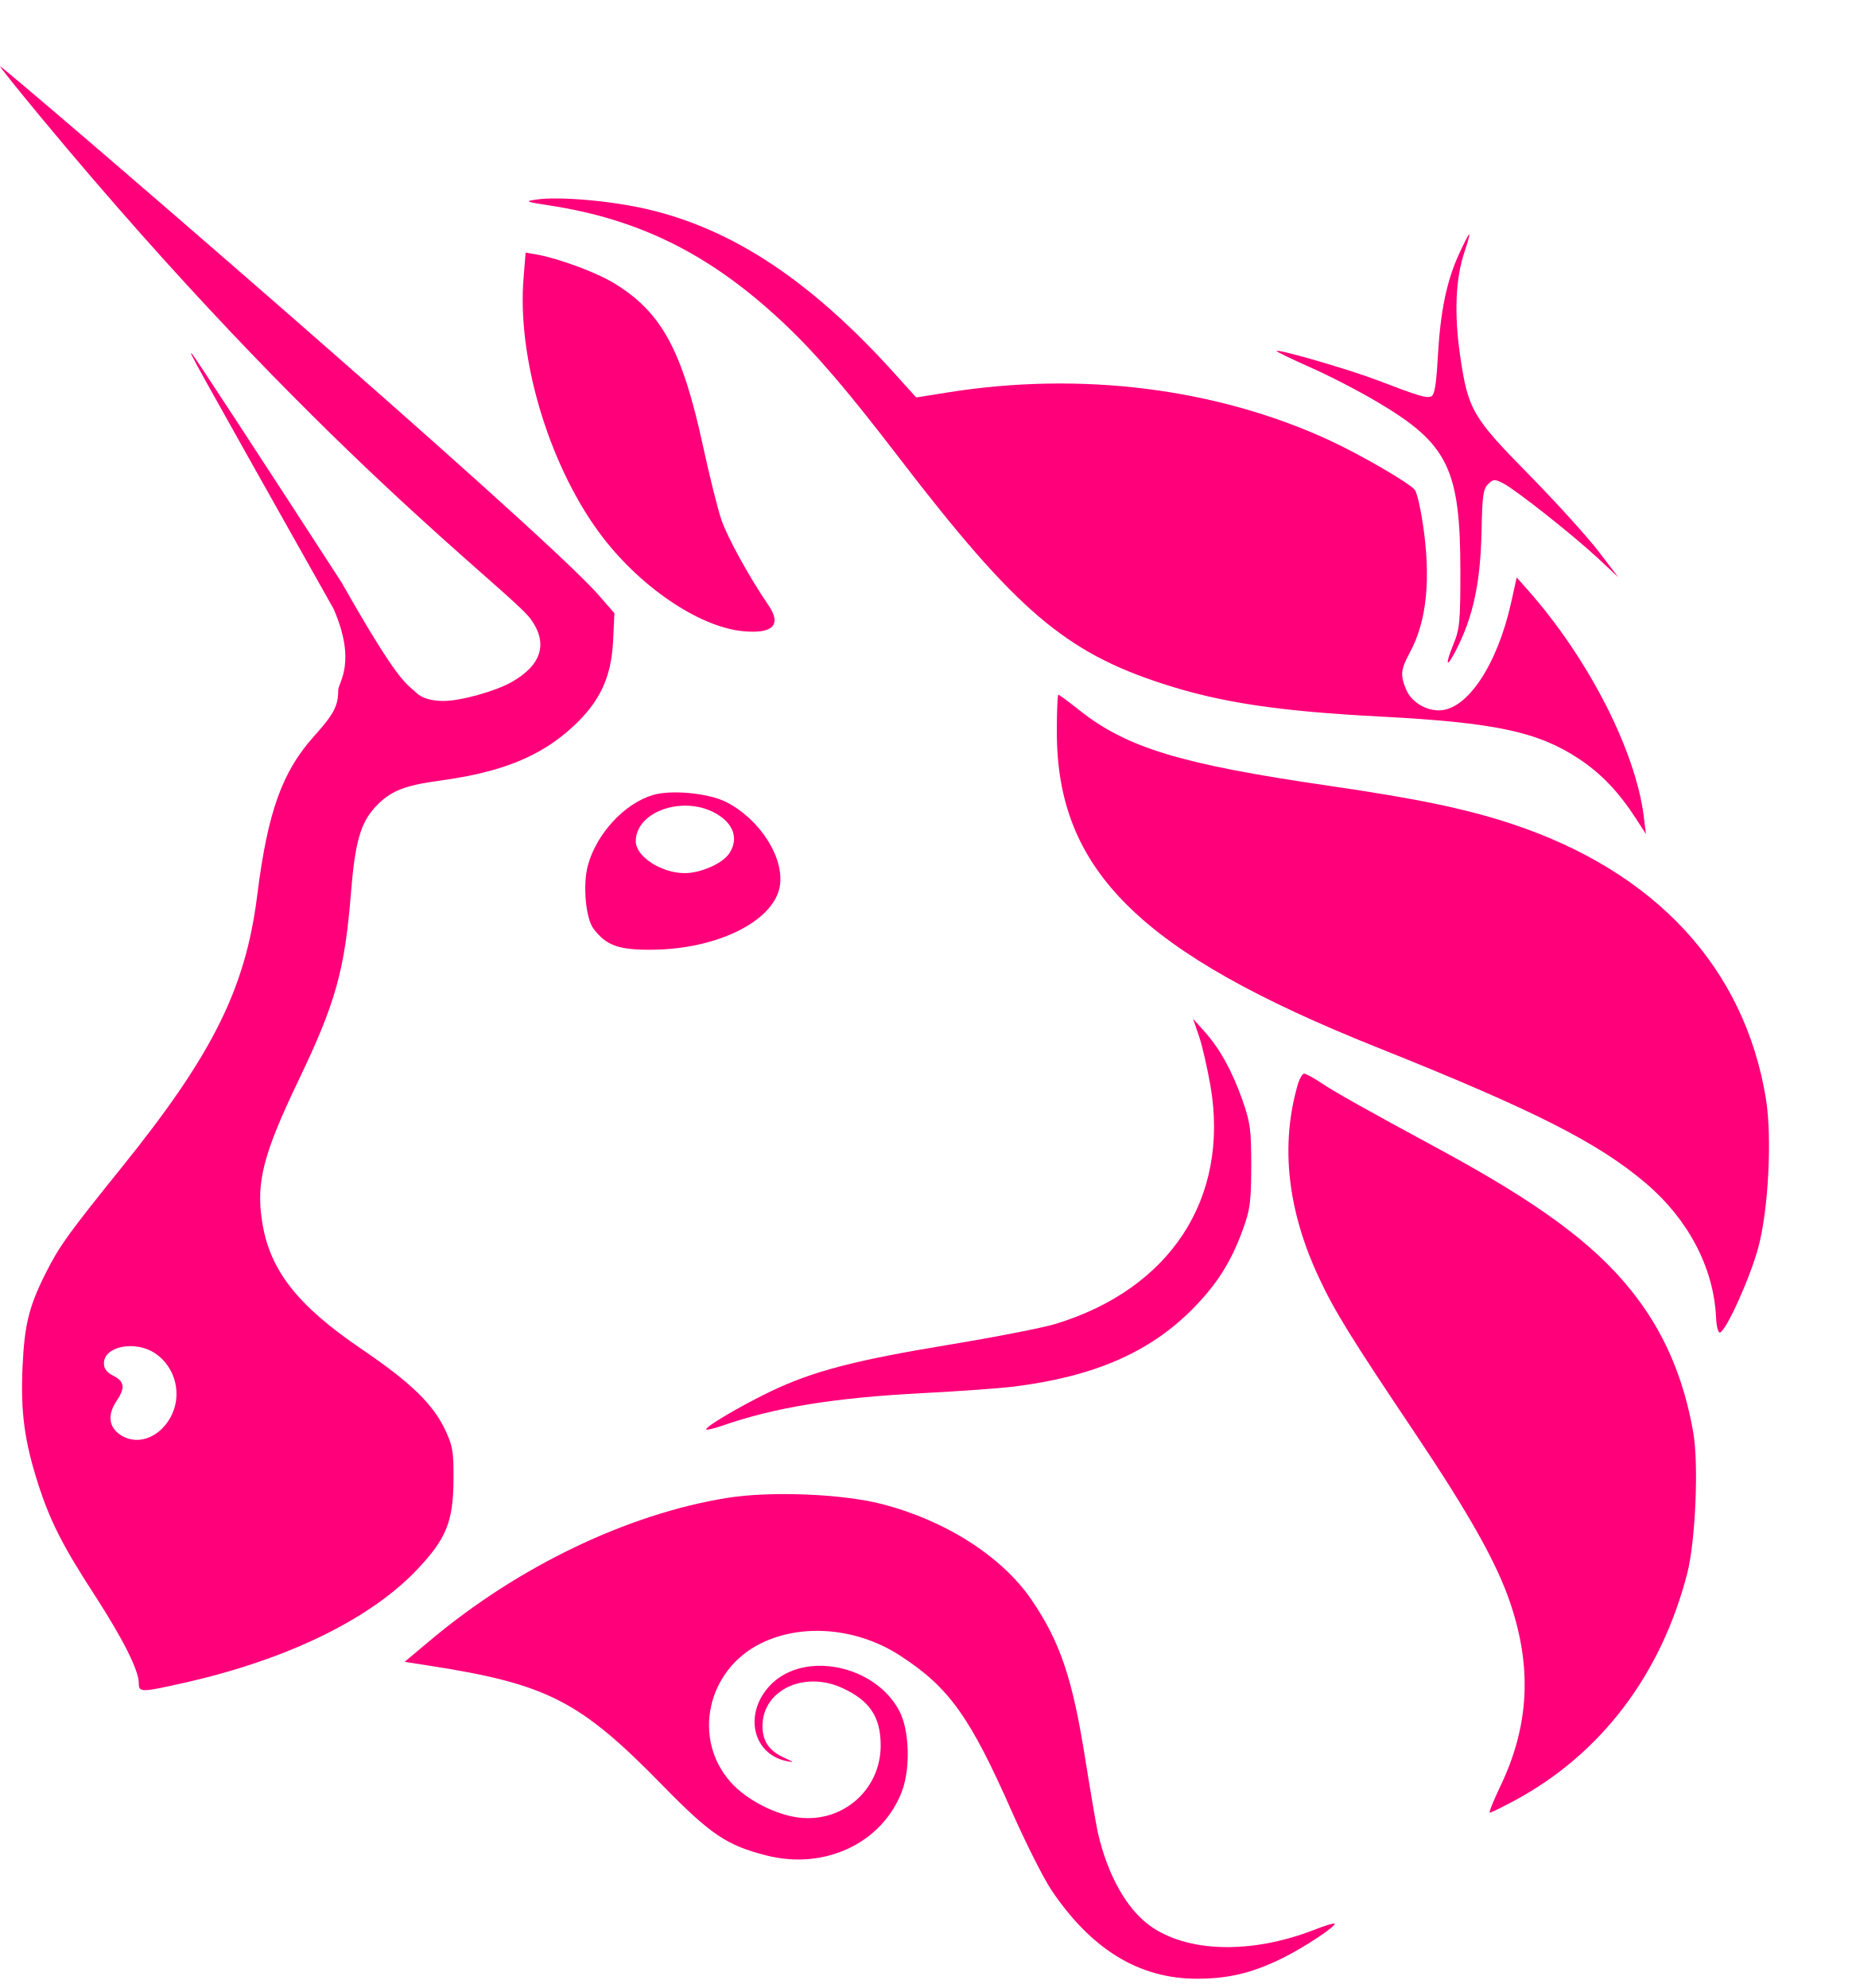
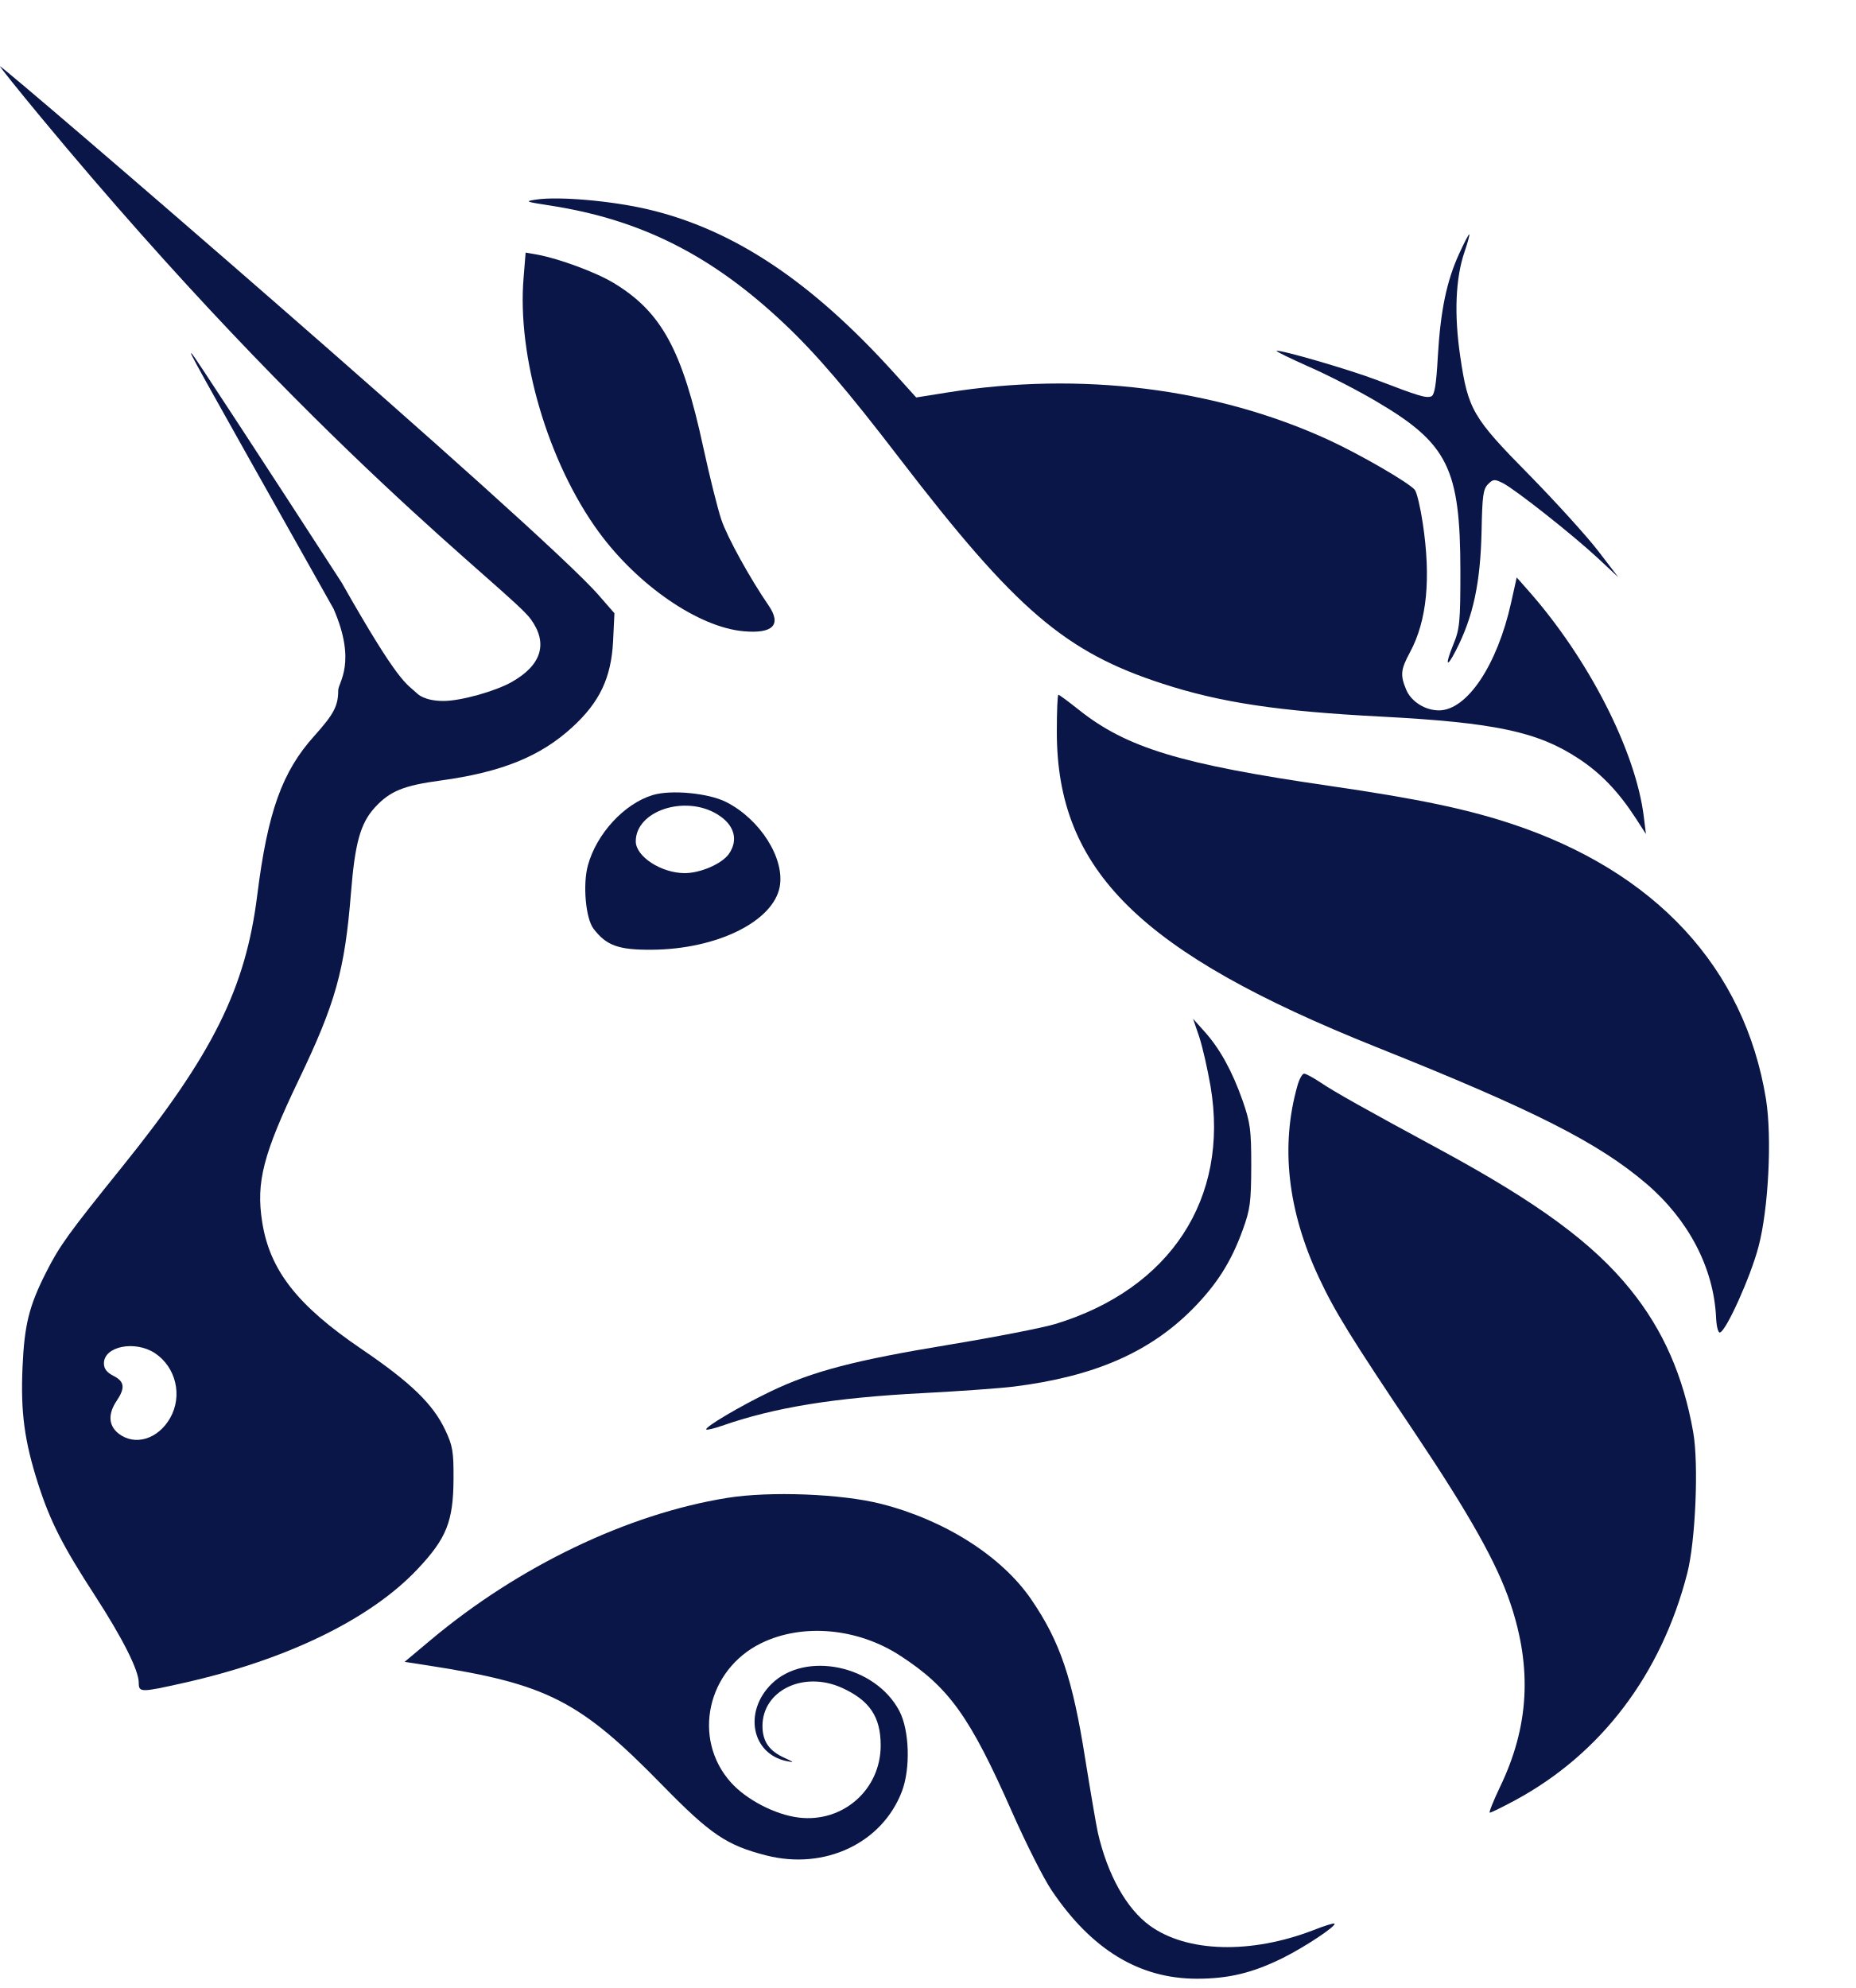
<svg xmlns="http://www.w3.org/2000/svg" width="14" height="15" viewBox="0 0 14 15" fill="none">
  <g style="mix-blend-mode:darken">
-     <path d="M4.152 1.551C3.964 1.522 3.956 1.519 4.045 1.506C4.214 1.48 4.615 1.515 4.891 1.58C5.535 1.732 6.121 2.122 6.747 2.815L6.913 2.999L7.151 2.961C8.153 2.801 9.172 2.928 10.024 3.319C10.259 3.427 10.629 3.641 10.675 3.696C10.69 3.714 10.717 3.827 10.735 3.947C10.798 4.365 10.767 4.684 10.638 4.923C10.568 5.053 10.564 5.094 10.611 5.206C10.649 5.294 10.753 5.36 10.857 5.36C11.069 5.36 11.297 5.019 11.402 4.546L11.444 4.357L11.527 4.451C11.983 4.965 12.342 5.665 12.403 6.163L12.419 6.293L12.343 6.175C12.211 5.972 12.078 5.833 11.908 5.722C11.602 5.521 11.279 5.452 10.422 5.407C9.648 5.367 9.21 5.301 8.776 5.16C8.037 4.921 7.665 4.602 6.787 3.458C6.397 2.949 6.157 2.668 5.917 2.442C5.372 1.927 4.837 1.657 4.152 1.551Z" fill="#FF007A" />
-     <path d="M10.849 2.686C10.869 2.346 10.915 2.121 11.009 1.916C11.046 1.835 11.08 1.768 11.086 1.768C11.091 1.768 11.075 1.828 11.05 1.901C10.982 2.101 10.971 2.373 11.018 2.69C11.077 3.092 11.111 3.15 11.539 3.584C11.739 3.788 11.972 4.045 12.057 4.155L12.211 4.356L12.057 4.212C11.869 4.037 11.436 3.695 11.341 3.646C11.277 3.614 11.267 3.614 11.228 3.653C11.191 3.689 11.184 3.743 11.179 3.999C11.171 4.398 11.116 4.654 10.984 4.91C10.913 5.048 10.902 5.019 10.966 4.862C11.014 4.746 11.019 4.694 11.019 4.308C11.018 3.533 10.925 3.346 10.382 3.027C10.245 2.946 10.018 2.829 9.878 2.768C9.739 2.706 9.628 2.652 9.632 2.648C9.647 2.633 10.177 2.787 10.39 2.868C10.708 2.99 10.76 3.005 10.799 2.991C10.824 2.981 10.837 2.906 10.849 2.686Z" fill="#FF007A" />
-     <path d="M4.517 4.013C4.136 3.491 3.899 2.69 3.951 2.091L3.966 1.906L4.053 1.921C4.217 1.951 4.498 2.055 4.63 2.135C4.991 2.353 5.148 2.64 5.307 3.378C5.354 3.594 5.415 3.839 5.443 3.922C5.488 4.055 5.66 4.366 5.799 4.568C5.899 4.714 5.833 4.783 5.611 4.763C5.272 4.733 4.813 4.418 4.517 4.013Z" fill="#FF007A" />
-     <path d="M10.386 7.901C8.602 7.187 7.974 6.567 7.974 5.522C7.974 5.368 7.979 5.242 7.986 5.242C7.992 5.242 8.061 5.293 8.139 5.355C8.501 5.643 8.906 5.766 10.027 5.929C10.688 6.025 11.059 6.102 11.402 6.215C12.49 6.574 13.164 7.302 13.325 8.294C13.371 8.583 13.344 9.123 13.268 9.408C13.209 9.633 13.026 10.039 12.978 10.054C12.964 10.059 12.951 10.008 12.948 9.938C12.93 9.566 12.74 9.203 12.422 8.931C12.06 8.622 11.575 8.376 10.386 7.901Z" fill="#FF007A" />
-     <path d="M9.134 8.197C9.111 8.065 9.073 7.896 9.048 7.822L9.002 7.687L9.087 7.782C9.204 7.912 9.296 8.079 9.375 8.302C9.434 8.472 9.441 8.522 9.441 8.798C9.44 9.069 9.433 9.126 9.377 9.279C9.29 9.52 9.182 9.69 9.001 9.874C8.675 10.204 8.256 10.386 7.651 10.462C7.546 10.475 7.24 10.497 6.971 10.511C6.292 10.546 5.845 10.619 5.444 10.759C5.386 10.779 5.335 10.791 5.329 10.786C5.313 10.77 5.587 10.608 5.812 10.5C6.13 10.347 6.447 10.264 7.157 10.147C7.508 10.089 7.87 10.018 7.962 9.99C8.83 9.726 9.277 9.043 9.134 8.197Z" fill="#FF007A" />
-     <path d="M9.952 9.641C9.715 9.135 9.66 8.646 9.79 8.19C9.804 8.141 9.826 8.101 9.84 8.101C9.853 8.101 9.909 8.131 9.964 8.168C10.073 8.241 10.292 8.364 10.876 8.68C11.604 9.075 12.02 9.38 12.302 9.73C12.549 10.035 12.702 10.384 12.776 10.808C12.818 11.049 12.793 11.628 12.731 11.87C12.535 12.634 12.08 13.234 11.431 13.584C11.336 13.635 11.251 13.677 11.241 13.677C11.232 13.678 11.267 13.59 11.318 13.483C11.537 13.029 11.562 12.588 11.396 12.097C11.295 11.796 11.089 11.429 10.673 10.808C10.189 10.087 10.071 9.895 9.952 9.641Z" fill="#FF007A" />
-     <path d="M3.25 12.374C3.913 11.818 4.736 11.423 5.487 11.302C5.81 11.25 6.349 11.271 6.648 11.347C7.128 11.469 7.558 11.742 7.781 12.068C7.999 12.387 8.093 12.664 8.19 13.282C8.229 13.525 8.271 13.77 8.283 13.825C8.356 14.145 8.499 14.401 8.675 14.529C8.956 14.733 9.439 14.746 9.914 14.562C9.994 14.53 10.064 14.509 10.069 14.514C10.086 14.531 9.847 14.69 9.678 14.774C9.451 14.886 9.271 14.93 9.031 14.93C8.596 14.93 8.235 14.71 7.934 14.262C7.874 14.173 7.741 13.909 7.637 13.674C7.319 12.953 7.162 12.733 6.793 12.493C6.471 12.283 6.056 12.246 5.744 12.398C5.335 12.598 5.22 13.118 5.514 13.448C5.631 13.579 5.848 13.692 6.026 13.714C6.359 13.755 6.645 13.504 6.645 13.17C6.645 12.953 6.561 12.829 6.35 12.734C6.061 12.605 5.752 12.756 5.753 13.025C5.754 13.14 5.804 13.212 5.92 13.264C5.994 13.298 5.996 13.3 5.935 13.288C5.671 13.233 5.609 12.916 5.821 12.706C6.077 12.454 6.605 12.565 6.786 12.91C6.862 13.055 6.871 13.343 6.805 13.517C6.656 13.907 6.223 14.112 5.783 14C5.484 13.924 5.362 13.842 5.001 13.473C4.374 12.831 4.131 12.706 3.227 12.566L3.053 12.539L3.25 12.374Z" fill="#FF007A" />
-     <path fill-rule="evenodd" clip-rule="evenodd" d="M0.308 0.884C2.402 3.41 3.845 4.452 4.005 4.672C4.137 4.854 4.087 5.018 3.861 5.146C3.735 5.217 3.475 5.289 3.346 5.289C3.199 5.289 3.148 5.233 3.148 5.233C3.063 5.153 3.015 5.167 2.578 4.396C1.972 3.46 1.464 2.684 1.45 2.671C1.418 2.641 1.419 2.642 2.517 4.594C2.694 5.001 2.552 5.15 2.552 5.208C2.552 5.326 2.519 5.388 2.373 5.551C2.129 5.821 2.02 6.125 1.941 6.754C1.853 7.459 1.605 7.957 0.917 8.81C0.515 9.309 0.449 9.4 0.347 9.602C0.219 9.855 0.184 9.997 0.17 10.316C0.155 10.655 0.184 10.873 0.288 11.197C0.379 11.48 0.474 11.666 0.717 12.04C0.926 12.363 1.047 12.603 1.047 12.697C1.047 12.771 1.061 12.771 1.386 12.698C2.163 12.524 2.794 12.217 3.149 11.841C3.369 11.608 3.42 11.48 3.422 11.161C3.423 10.953 3.416 10.909 3.359 10.789C3.267 10.594 3.099 10.431 2.728 10.179C2.243 9.85 2.035 9.584 1.978 9.219C1.931 8.919 1.986 8.708 2.254 8.148C2.532 7.569 2.601 7.322 2.648 6.739C2.678 6.362 2.719 6.213 2.828 6.093C2.942 5.969 3.044 5.927 3.326 5.889C3.785 5.826 4.077 5.708 4.317 5.488C4.525 5.298 4.612 5.114 4.626 4.837L4.636 4.627L4.519 4.493C4.098 4.004 0.026 0.5 0 0.5C-0.005 0.5 0.133 0.673 0.308 0.884ZM1.284 10.699C1.379 10.531 1.328 10.316 1.169 10.21C1.018 10.111 0.784 10.158 0.784 10.287C0.784 10.327 0.806 10.356 0.856 10.381C0.94 10.424 0.946 10.472 0.88 10.57C0.813 10.67 0.819 10.757 0.895 10.817C1.018 10.912 1.192 10.86 1.284 10.699Z" fill="#FF007A" />
-     <path fill-rule="evenodd" clip-rule="evenodd" d="M4.925 5.999C4.71 6.064 4.501 6.291 4.436 6.529C4.396 6.674 4.419 6.929 4.478 7.007C4.574 7.134 4.666 7.168 4.917 7.166C5.407 7.163 5.833 6.954 5.883 6.692C5.923 6.478 5.736 6.181 5.478 6.051C5.345 5.984 5.062 5.957 4.925 5.999ZM5.499 6.444C5.574 6.337 5.541 6.222 5.412 6.144C5.168 5.995 4.797 6.118 4.797 6.348C4.797 6.463 4.99 6.588 5.167 6.588C5.285 6.588 5.446 6.518 5.499 6.444Z" fill="#FF007A" />
+     <path d="M4.152 1.551C3.964 1.522 3.956 1.519 4.045 1.506C4.214 1.48 4.615 1.515 4.891 1.58C5.535 1.732 6.121 2.122 6.747 2.815L6.913 2.999L7.151 2.961C8.153 2.801 9.172 2.928 10.024 3.319C10.259 3.427 10.629 3.641 10.675 3.696C10.69 3.714 10.717 3.827 10.735 3.947C10.798 4.365 10.767 4.684 10.638 4.923C10.568 5.053 10.564 5.094 10.611 5.206C10.649 5.294 10.753 5.36 10.857 5.36C11.069 5.36 11.297 5.019 11.402 4.546L11.444 4.357L11.527 4.451C11.983 4.965 12.342 5.665 12.403 6.163L12.419 6.293L12.343 6.175C12.211 5.972 12.078 5.833 11.908 5.722C11.602 5.521 11.279 5.452 10.422 5.407C9.648 5.367 9.21 5.301 8.776 5.16C8.037 4.921 7.665 4.602 6.787 3.458C6.397 2.949 6.157 2.668 5.917 2.442C5.372 1.927 4.837 1.657 4.152 1.551Z" fill="#0A1647" />
+     <path d="M10.849 2.686C10.869 2.346 10.915 2.121 11.009 1.916C11.046 1.835 11.08 1.768 11.086 1.768C11.091 1.768 11.075 1.828 11.05 1.901C10.982 2.101 10.971 2.373 11.018 2.69C11.077 3.092 11.111 3.15 11.539 3.584C11.739 3.788 11.972 4.045 12.057 4.155L12.211 4.356L12.057 4.212C11.869 4.037 11.436 3.695 11.341 3.646C11.277 3.614 11.267 3.614 11.228 3.653C11.191 3.689 11.184 3.743 11.179 3.999C11.171 4.398 11.116 4.654 10.984 4.91C10.913 5.048 10.902 5.019 10.966 4.862C11.014 4.746 11.019 4.694 11.019 4.308C11.018 3.533 10.925 3.346 10.382 3.027C10.245 2.946 10.018 2.829 9.878 2.768C9.739 2.706 9.628 2.652 9.632 2.648C9.647 2.633 10.177 2.787 10.39 2.868C10.708 2.99 10.76 3.005 10.799 2.991C10.824 2.981 10.837 2.906 10.849 2.686Z" fill="#0A1647" />
+     <path d="M4.517 4.013C4.136 3.491 3.899 2.69 3.951 2.091L3.966 1.906L4.053 1.921C4.217 1.951 4.498 2.055 4.63 2.135C4.991 2.353 5.148 2.64 5.307 3.378C5.354 3.594 5.415 3.839 5.443 3.922C5.488 4.055 5.66 4.366 5.799 4.568C5.899 4.714 5.833 4.783 5.611 4.763C5.272 4.733 4.813 4.418 4.517 4.013Z" fill="#0A1647" />
+     <path d="M10.386 7.901C8.602 7.187 7.974 6.567 7.974 5.522C7.974 5.368 7.979 5.242 7.986 5.242C7.992 5.242 8.061 5.293 8.139 5.355C8.501 5.643 8.906 5.766 10.027 5.929C10.688 6.025 11.059 6.102 11.402 6.215C12.49 6.574 13.164 7.302 13.325 8.294C13.371 8.583 13.344 9.123 13.268 9.408C13.209 9.633 13.026 10.039 12.978 10.054C12.964 10.059 12.951 10.008 12.948 9.938C12.93 9.566 12.74 9.203 12.422 8.931C12.06 8.622 11.575 8.376 10.386 7.901Z" fill="#0A1647" />
+     <path d="M9.134 8.197C9.111 8.065 9.073 7.896 9.048 7.822L9.002 7.687L9.087 7.782C9.204 7.912 9.296 8.079 9.375 8.302C9.434 8.472 9.441 8.522 9.441 8.798C9.44 9.069 9.433 9.126 9.377 9.279C9.29 9.52 9.182 9.69 9.001 9.874C8.675 10.204 8.256 10.386 7.651 10.462C7.546 10.475 7.24 10.497 6.971 10.511C6.292 10.546 5.845 10.619 5.444 10.759C5.386 10.779 5.335 10.791 5.329 10.786C5.313 10.77 5.587 10.608 5.812 10.5C6.13 10.347 6.447 10.264 7.157 10.147C7.508 10.089 7.87 10.018 7.962 9.99C8.83 9.726 9.277 9.043 9.134 8.197Z" fill="#0A1647" />
+     <path d="M9.952 9.641C9.715 9.135 9.66 8.646 9.79 8.19C9.804 8.141 9.826 8.101 9.84 8.101C9.853 8.101 9.909 8.131 9.964 8.168C10.073 8.241 10.292 8.364 10.876 8.68C11.604 9.075 12.02 9.38 12.302 9.73C12.549 10.035 12.702 10.384 12.776 10.808C12.818 11.049 12.793 11.628 12.731 11.87C12.535 12.634 12.08 13.234 11.431 13.584C11.336 13.635 11.251 13.677 11.241 13.677C11.232 13.678 11.267 13.59 11.318 13.483C11.537 13.029 11.562 12.588 11.396 12.097C11.295 11.796 11.089 11.429 10.673 10.808C10.189 10.087 10.071 9.895 9.952 9.641Z" fill="#0A1647" />
+     <path d="M3.25 12.374C3.913 11.818 4.736 11.423 5.487 11.302C5.81 11.25 6.349 11.271 6.648 11.347C7.128 11.469 7.558 11.742 7.781 12.068C7.999 12.387 8.093 12.664 8.19 13.282C8.229 13.525 8.271 13.77 8.283 13.825C8.356 14.145 8.499 14.401 8.675 14.529C8.956 14.733 9.439 14.746 9.914 14.562C9.994 14.53 10.064 14.509 10.069 14.514C10.086 14.531 9.847 14.69 9.678 14.774C9.451 14.886 9.271 14.93 9.031 14.93C8.596 14.93 8.235 14.71 7.934 14.262C7.874 14.173 7.741 13.909 7.637 13.674C7.319 12.953 7.162 12.733 6.793 12.493C6.471 12.283 6.056 12.246 5.744 12.398C5.335 12.598 5.22 13.118 5.514 13.448C5.631 13.579 5.848 13.692 6.026 13.714C6.359 13.755 6.645 13.504 6.645 13.17C6.645 12.953 6.561 12.829 6.35 12.734C6.061 12.605 5.752 12.756 5.753 13.025C5.754 13.14 5.804 13.212 5.92 13.264C5.994 13.298 5.996 13.3 5.935 13.288C5.671 13.233 5.609 12.916 5.821 12.706C6.077 12.454 6.605 12.565 6.786 12.91C6.862 13.055 6.871 13.343 6.805 13.517C6.656 13.907 6.223 14.112 5.783 14C5.484 13.924 5.362 13.842 5.001 13.473C4.374 12.831 4.131 12.706 3.227 12.566L3.053 12.539L3.25 12.374Z" fill="#0A1647" />
+     <path fill-rule="evenodd" clip-rule="evenodd" d="M0.308 0.884C2.402 3.41 3.845 4.452 4.005 4.672C4.137 4.854 4.087 5.018 3.861 5.146C3.735 5.217 3.475 5.289 3.346 5.289C3.199 5.289 3.148 5.233 3.148 5.233C3.063 5.153 3.015 5.167 2.578 4.396C1.972 3.46 1.464 2.684 1.45 2.671C1.418 2.641 1.419 2.642 2.517 4.594C2.694 5.001 2.552 5.15 2.552 5.208C2.552 5.326 2.519 5.388 2.373 5.551C2.129 5.821 2.02 6.125 1.941 6.754C1.853 7.459 1.605 7.957 0.917 8.81C0.515 9.309 0.449 9.4 0.347 9.602C0.219 9.855 0.184 9.997 0.17 10.316C0.155 10.655 0.184 10.873 0.288 11.197C0.379 11.48 0.474 11.666 0.717 12.04C0.926 12.363 1.047 12.603 1.047 12.697C1.047 12.771 1.061 12.771 1.386 12.698C2.163 12.524 2.794 12.217 3.149 11.841C3.369 11.608 3.42 11.48 3.422 11.161C3.423 10.953 3.416 10.909 3.359 10.789C3.267 10.594 3.099 10.431 2.728 10.179C2.243 9.85 2.035 9.584 1.978 9.219C1.931 8.919 1.986 8.708 2.254 8.148C2.532 7.569 2.601 7.322 2.648 6.739C2.678 6.362 2.719 6.213 2.828 6.093C2.942 5.969 3.044 5.927 3.326 5.889C3.785 5.826 4.077 5.708 4.317 5.488C4.525 5.298 4.612 5.114 4.626 4.837L4.636 4.627L4.519 4.493C4.098 4.004 0.026 0.5 0 0.5C-0.005 0.5 0.133 0.673 0.308 0.884ZM1.284 10.699C1.379 10.531 1.328 10.316 1.169 10.21C1.018 10.111 0.784 10.158 0.784 10.287C0.784 10.327 0.806 10.356 0.856 10.381C0.94 10.424 0.946 10.472 0.88 10.57C0.813 10.67 0.819 10.757 0.895 10.817C1.018 10.912 1.192 10.86 1.284 10.699Z" fill="#0A1647" />
+     <path fill-rule="evenodd" clip-rule="evenodd" d="M4.925 5.999C4.71 6.064 4.501 6.291 4.436 6.529C4.396 6.674 4.419 6.929 4.478 7.007C4.574 7.134 4.666 7.168 4.917 7.166C5.407 7.163 5.833 6.954 5.883 6.692C5.923 6.478 5.736 6.181 5.478 6.051C5.345 5.984 5.062 5.957 4.925 5.999ZM5.499 6.444C5.574 6.337 5.541 6.222 5.412 6.144C5.168 5.995 4.797 6.118 4.797 6.348C4.797 6.463 4.99 6.588 5.167 6.588C5.285 6.588 5.446 6.518 5.499 6.444Z" fill="#0A1647" />
  </g>
</svg>
